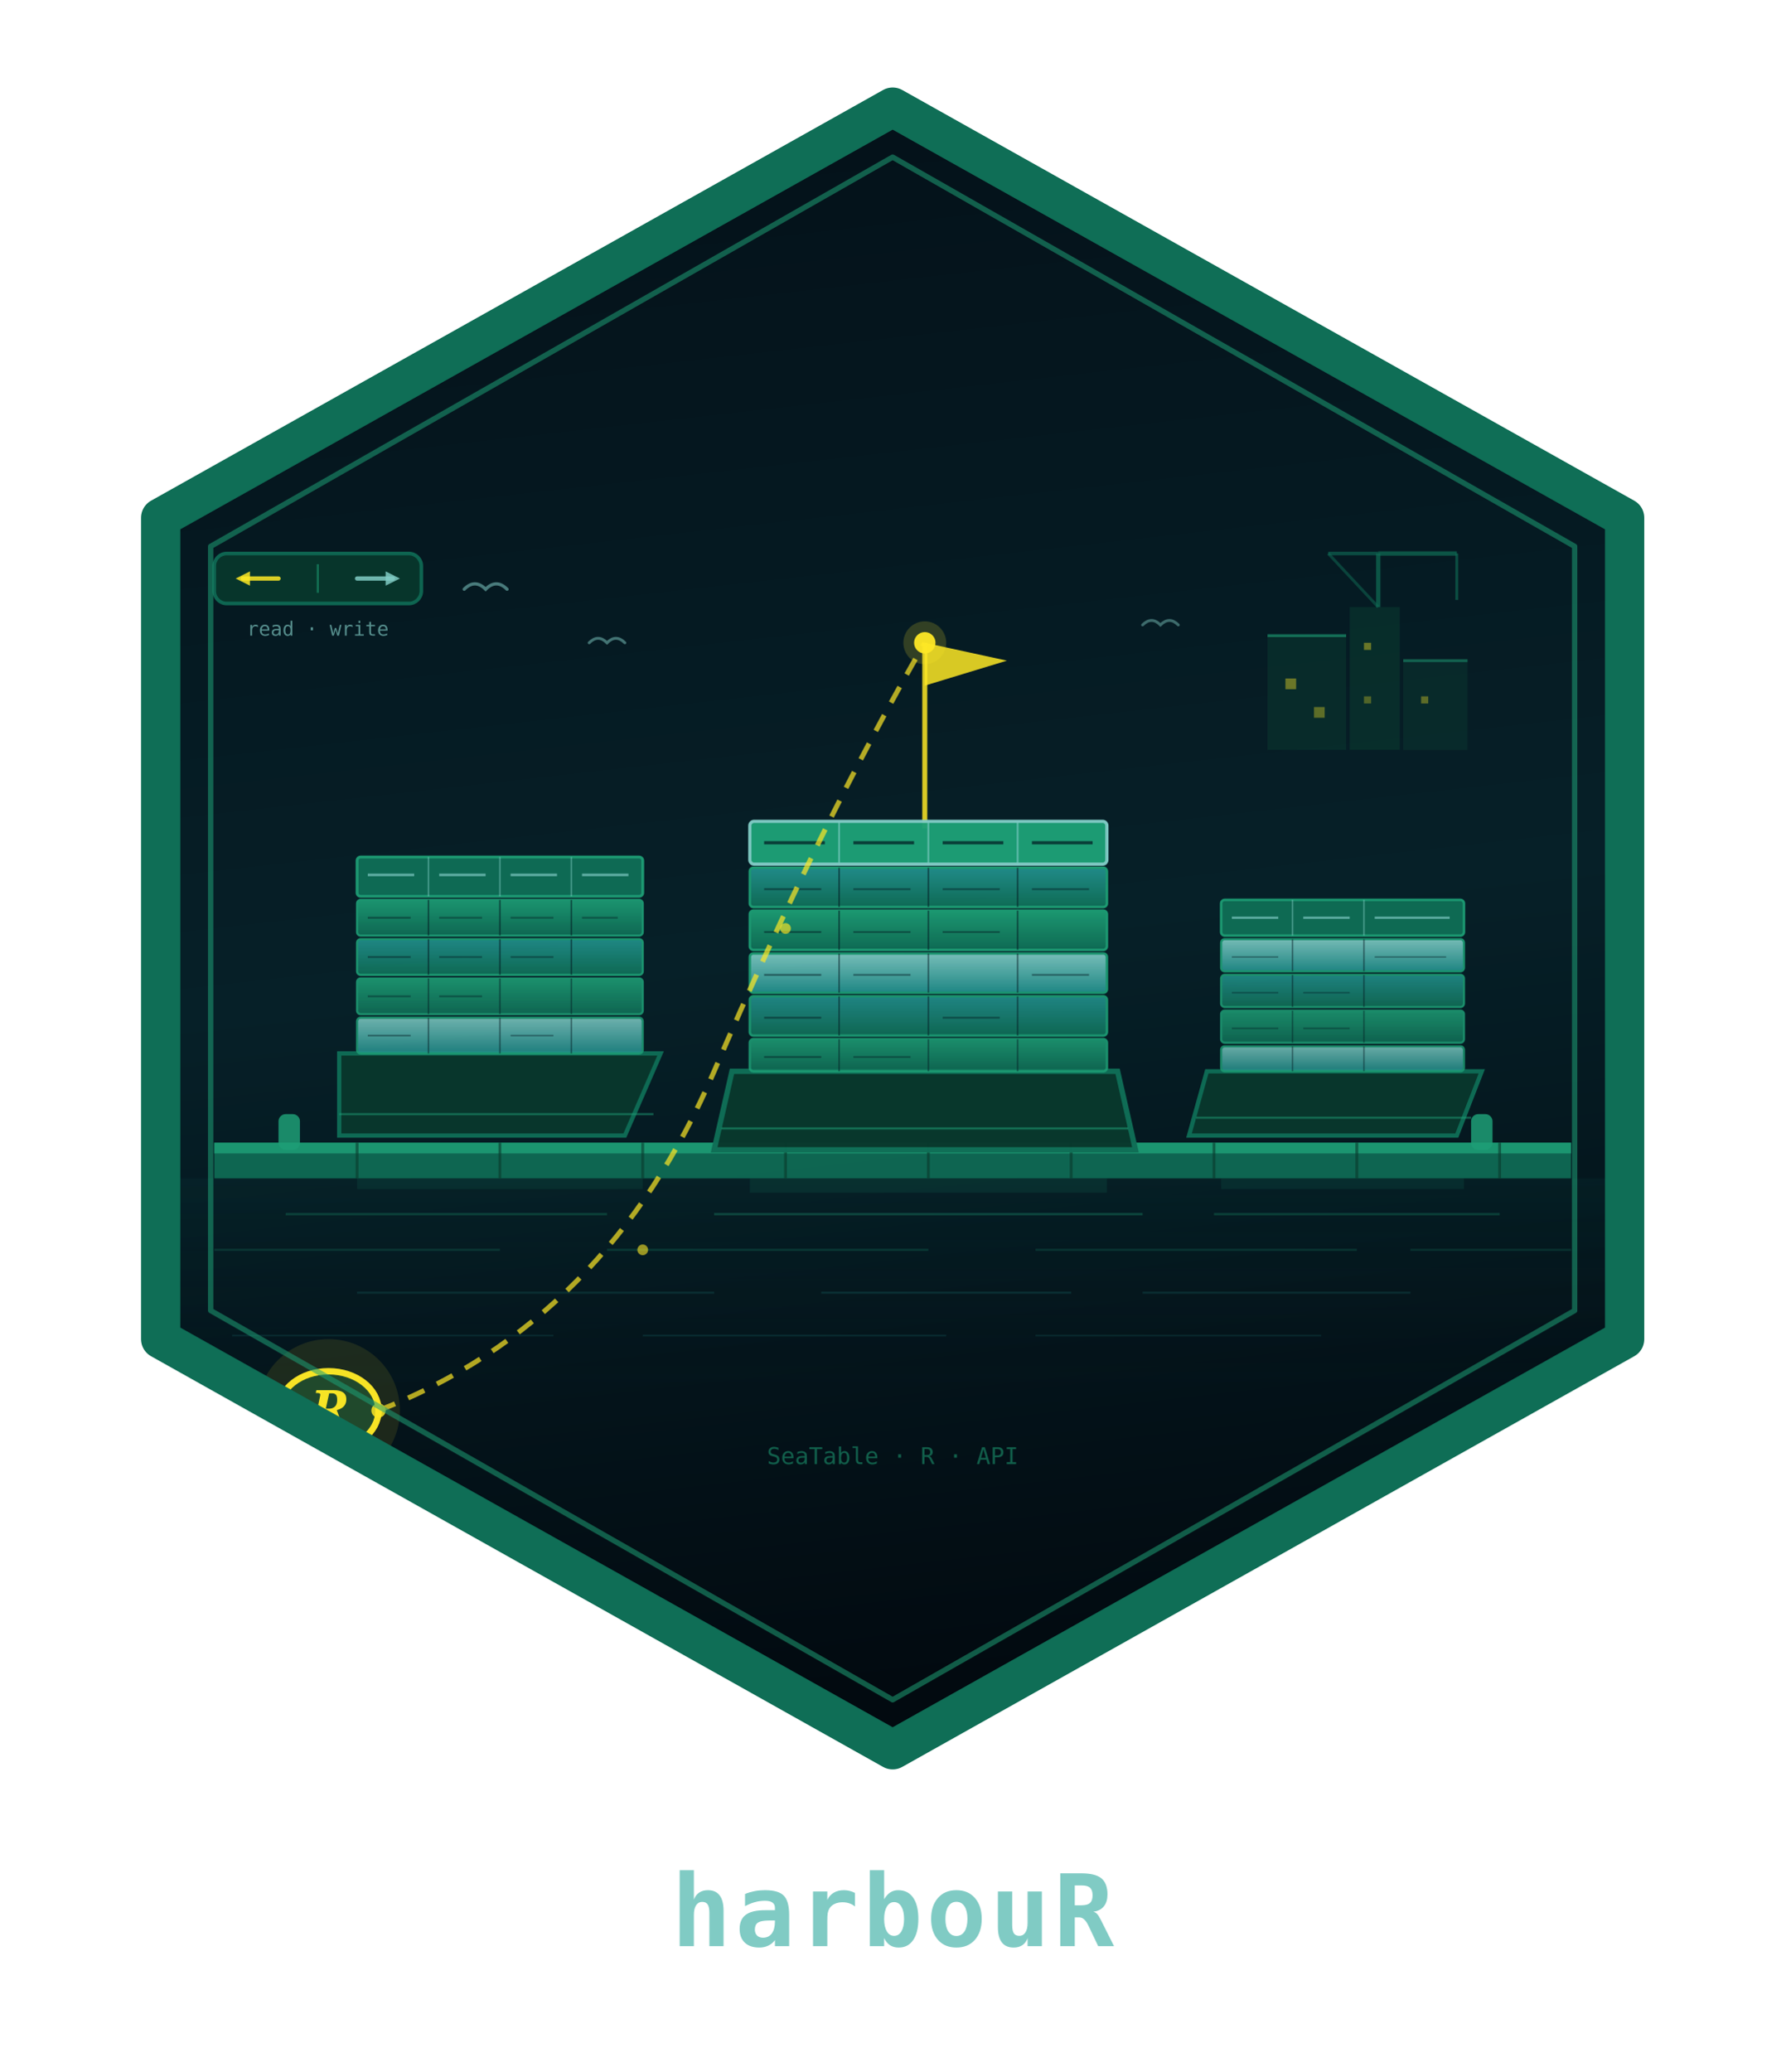
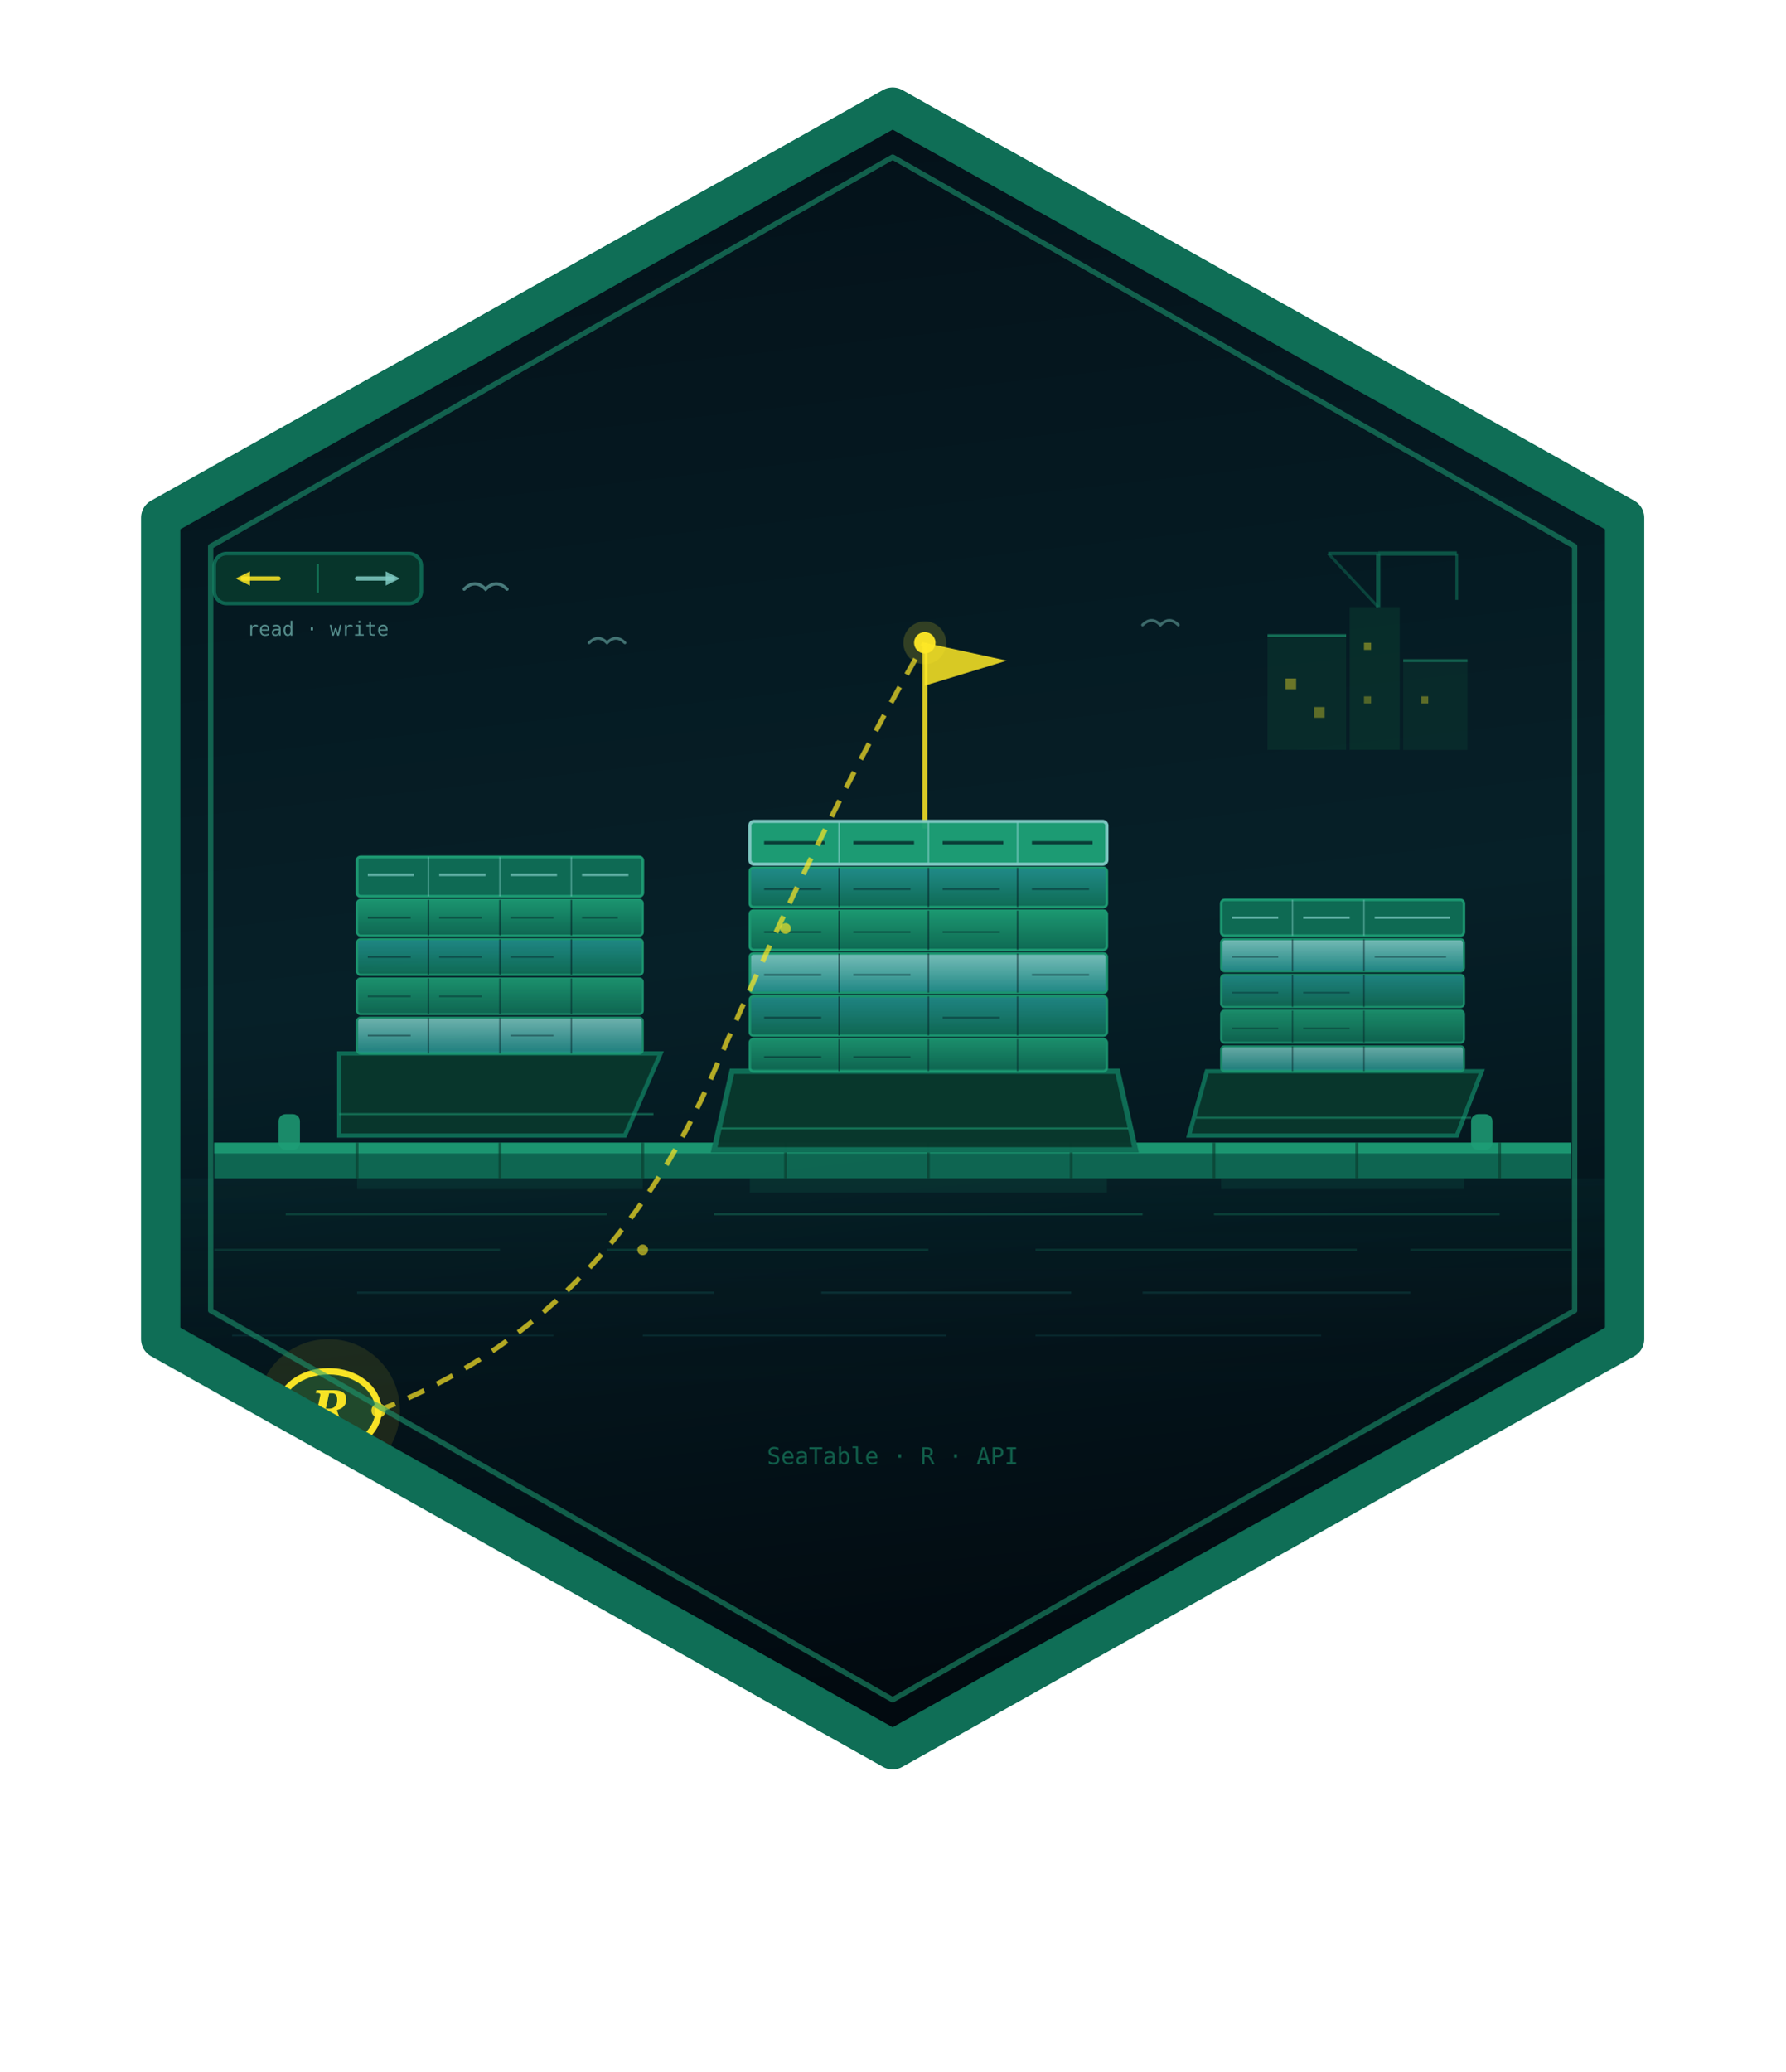
<svg xmlns="http://www.w3.org/2000/svg" width="500" height="580" viewBox="0 0 500 580">
  <defs>
    <linearGradient id="bgharbour" x1="0" y1="0" x2="0.1" y2="1">
      <stop offset="0%" stop-color="#041018" />
      <stop offset="55%" stop-color="#062028" />
      <stop offset="100%" stop-color="#020a10" />
    </linearGradient>
    <linearGradient id="water" x1="0" y1="0" x2="0" y2="1">
      <stop offset="0%" stop-color="#0a3a3a" stop-opacity="0.3" />
      <stop offset="100%" stop-color="#021820" stop-opacity="0" />
    </linearGradient>
    <linearGradient id="rowA" x1="0" y1="0" x2="0" y2="1">
      <stop offset="0%" stop-color="#1D9E75" />
      <stop offset="100%" stop-color="#0F6E56" />
    </linearGradient>
    <linearGradient id="rowB" x1="0" y1="0" x2="0" y2="1">
      <stop offset="0%" stop-color="#21908C" />
      <stop offset="100%" stop-color="#0F6E56" />
    </linearGradient>
    <linearGradient id="rowC" x1="0" y1="0" x2="0" y2="1">
      <stop offset="0%" stop-color="#80CBC4" />
      <stop offset="100%" stop-color="#21908C" />
    </linearGradient>
    <linearGradient id="skyline" x1="0" y1="0" x2="0" y2="1">
      <stop offset="0%" stop-color="#0F6E56" stop-opacity="0" />
      <stop offset="100%" stop-color="#0F6E56" stop-opacity="0.4" />
    </linearGradient>
    <clipPath id="hexharbour">
      <polygon points="250,30 455,145 455,375 250,490 45,375 45,145" />
    </clipPath>
  </defs>
  <polygon points="250,30 455,145 455,375 250,490 45,375 45,145" fill="url(#bgharbour)" />
  <g clip-path="url(#hexharbour)">
    <rect x="355" y="178" width="22" height="32" fill="#0a3a30" opacity="0.5" />
    <rect x="378" y="170" width="14" height="40" fill="#0a3a30" opacity="0.55" />
    <rect x="393" y="185" width="18" height="25" fill="#0a3a30" opacity="0.45" />
    <line x1="386" y1="170" x2="386" y2="155" stroke="#0F6E56" stroke-width="1.2" opacity="0.7" />
    <line x1="386" y1="155" x2="408" y2="155" stroke="#0F6E56" stroke-width="1.2" opacity="0.7" />
    <line x1="408" y1="155" x2="408" y2="168" stroke="#0F6E56" stroke-width="0.8" opacity="0.6" />
    <line x1="386" y1="155" x2="372" y2="155" stroke="#0F6E56" stroke-width="1" opacity="0.6" />
    <line x1="372" y1="155" x2="386" y2="170" stroke="#0F6E56" stroke-width="0.8" opacity="0.5" />
    <line x1="355" y1="178" x2="377" y2="178" stroke="#1D9E75" stroke-width="0.8" opacity="0.6" />
    <line x1="393" y1="185" x2="411" y2="185" stroke="#1D9E75" stroke-width="0.8" opacity="0.5" />
    <rect x="360" y="190" width="3" height="3" fill="#FDE725" opacity="0.4" />
    <rect x="368" y="198" width="3" height="3" fill="#FDE725" opacity="0.35" />
    <rect x="382" y="180" width="2" height="2" fill="#FDE725" opacity="0.4" />
    <rect x="382" y="195" width="2" height="2" fill="#FDE725" opacity="0.3" />
    <rect x="398" y="195" width="2" height="2" fill="#FDE725" opacity="0.35" />
    <rect x="60" y="320" width="380" height="10" fill="#0F6E56" opacity="0.9" />
    <rect x="60" y="320" width="380" height="3" fill="#1D9E75" opacity="0.85" />
    <line x1="100" y1="320" x2="100" y2="330" stroke="#08382C" stroke-width="0.8" opacity="0.6" />
    <line x1="140" y1="320" x2="140" y2="330" stroke="#08382C" stroke-width="0.8" opacity="0.6" />
    <line x1="180" y1="320" x2="180" y2="330" stroke="#08382C" stroke-width="0.8" opacity="0.6" />
    <line x1="220" y1="320" x2="220" y2="330" stroke="#08382C" stroke-width="0.8" opacity="0.6" />
    <line x1="260" y1="320" x2="260" y2="330" stroke="#08382C" stroke-width="0.8" opacity="0.6" />
    <line x1="300" y1="320" x2="300" y2="330" stroke="#08382C" stroke-width="0.8" opacity="0.6" />
    <line x1="340" y1="320" x2="340" y2="330" stroke="#08382C" stroke-width="0.8" opacity="0.6" />
    <line x1="380" y1="320" x2="380" y2="330" stroke="#08382C" stroke-width="0.8" opacity="0.6" />
    <line x1="420" y1="320" x2="420" y2="330" stroke="#08382C" stroke-width="0.8" opacity="0.6" />
    <rect x="78" y="312" width="6" height="10" rx="2" fill="#1D9E75" opacity="0.85" />
    <rect x="412" y="312" width="6" height="10" rx="2" fill="#1D9E75" opacity="0.85" />
    <path d="M 95,295 L 95,318 L 175,318 L 185,295 Z" fill="#08382C" stroke="#0F6E56" stroke-width="1.2" opacity="0.95" />
    <line x1="95" y1="312" x2="183" y2="312" stroke="#1D9E75" stroke-width="0.6" opacity="0.5" />
    <rect x="100" y="240" width="80" height="11" rx="1" fill="#0F6E56" stroke="#1D9E75" stroke-width="0.8" opacity="0.95" />
    <line x1="120" y1="240" x2="120" y2="251" stroke="#80CBC4" stroke-width="0.4" opacity="0.5" />
    <line x1="140" y1="240" x2="140" y2="251" stroke="#80CBC4" stroke-width="0.4" opacity="0.5" />
    <line x1="160" y1="240" x2="160" y2="251" stroke="#80CBC4" stroke-width="0.4" opacity="0.5" />
    <line x1="103" y1="245" x2="116" y2="245" stroke="#80CBC4" stroke-width="0.7" opacity="0.7" />
    <line x1="123" y1="245" x2="136" y2="245" stroke="#80CBC4" stroke-width="0.7" opacity="0.7" />
    <line x1="143" y1="245" x2="156" y2="245" stroke="#80CBC4" stroke-width="0.7" opacity="0.7" />
    <line x1="163" y1="245" x2="176" y2="245" stroke="#80CBC4" stroke-width="0.7" opacity="0.7" />
    <rect x="100" y="252" width="80" height="10" rx="1" fill="url(#rowA)" stroke="#1D9E75" stroke-width="0.6" opacity="0.92" />
    <line x1="120" y1="252" x2="120" y2="262" stroke="#021820" stroke-width="0.4" opacity="0.6" />
    <line x1="140" y1="252" x2="140" y2="262" stroke="#021820" stroke-width="0.4" opacity="0.6" />
    <line x1="160" y1="252" x2="160" y2="262" stroke="#021820" stroke-width="0.4" opacity="0.6" />
    <line x1="103" y1="257" x2="115" y2="257" stroke="#021820" stroke-width="0.5" opacity="0.45" />
    <line x1="123" y1="257" x2="135" y2="257" stroke="#021820" stroke-width="0.5" opacity="0.4" />
    <line x1="143" y1="257" x2="155" y2="257" stroke="#021820" stroke-width="0.5" opacity="0.4" />
    <line x1="163" y1="257" x2="173" y2="257" stroke="#021820" stroke-width="0.5" opacity="0.4" />
    <rect x="100" y="263" width="80" height="10" rx="1" fill="url(#rowB)" stroke="#1D9E75" stroke-width="0.6" opacity="0.92" />
    <line x1="120" y1="263" x2="120" y2="273" stroke="#021820" stroke-width="0.4" opacity="0.6" />
    <line x1="140" y1="263" x2="140" y2="273" stroke="#021820" stroke-width="0.4" opacity="0.6" />
    <line x1="160" y1="263" x2="160" y2="273" stroke="#021820" stroke-width="0.4" opacity="0.6" />
    <line x1="103" y1="268" x2="115" y2="268" stroke="#021820" stroke-width="0.5" opacity="0.45" />
    <line x1="123" y1="268" x2="135" y2="268" stroke="#021820" stroke-width="0.5" opacity="0.4" />
    <line x1="143" y1="268" x2="155" y2="268" stroke="#021820" stroke-width="0.5" opacity="0.4" />
    <rect x="100" y="274" width="80" height="10" rx="1" fill="url(#rowA)" stroke="#1D9E75" stroke-width="0.6" opacity="0.88" />
    <line x1="120" y1="274" x2="120" y2="284" stroke="#021820" stroke-width="0.4" opacity="0.5" />
    <line x1="140" y1="274" x2="140" y2="284" stroke="#021820" stroke-width="0.4" opacity="0.5" />
    <line x1="160" y1="274" x2="160" y2="284" stroke="#021820" stroke-width="0.4" opacity="0.5" />
    <line x1="103" y1="279" x2="115" y2="279" stroke="#021820" stroke-width="0.5" opacity="0.4" />
    <line x1="123" y1="279" x2="135" y2="279" stroke="#021820" stroke-width="0.5" opacity="0.4" />
    <rect x="100" y="285" width="80" height="10" rx="1" fill="url(#rowC)" stroke="#1D9E75" stroke-width="0.6" opacity="0.85" />
    <line x1="120" y1="285" x2="120" y2="295" stroke="#021820" stroke-width="0.4" opacity="0.5" />
    <line x1="140" y1="285" x2="140" y2="295" stroke="#021820" stroke-width="0.4" opacity="0.5" />
    <line x1="160" y1="285" x2="160" y2="295" stroke="#021820" stroke-width="0.4" opacity="0.5" />
    <line x1="103" y1="290" x2="115" y2="290" stroke="#021820" stroke-width="0.5" opacity="0.4" />
    <line x1="143" y1="290" x2="155" y2="290" stroke="#021820" stroke-width="0.5" opacity="0.35" />
    <path d="M 205,300 L 200,322 L 318,322 L 313,300 Z" fill="#08382C" stroke="#0F6E56" stroke-width="1.5" opacity="0.97" />
    <line x1="202" y1="316" x2="316" y2="316" stroke="#1D9E75" stroke-width="0.6" opacity="0.55" />
    <line x1="259" y1="232" x2="259" y2="180" stroke="#FDE725" stroke-width="1.4" opacity="0.85" />
    <polygon points="259,180 282,185 259,192" fill="#FDE725" opacity="0.85" />
    <circle cx="259" cy="180" r="3" fill="#FDE725" opacity="0.95" />
    <circle cx="259" cy="180" r="6" fill="#FDE725" opacity="0.18" />
    <rect x="210" y="230" width="100" height="12" rx="1.2" fill="#1D9E75" stroke="#80CBC4" stroke-width="0.9" opacity="0.97" />
    <line x1="235" y1="230" x2="235" y2="242" stroke="#80CBC4" stroke-width="0.5" opacity="0.65" />
    <line x1="260" y1="230" x2="260" y2="242" stroke="#80CBC4" stroke-width="0.5" opacity="0.65" />
    <line x1="285" y1="230" x2="285" y2="242" stroke="#80CBC4" stroke-width="0.5" opacity="0.65" />
    <line x1="214" y1="236" x2="231" y2="236" stroke="#021820" stroke-width="0.9" opacity="0.7" />
    <line x1="239" y1="236" x2="256" y2="236" stroke="#021820" stroke-width="0.9" opacity="0.7" />
    <line x1="264" y1="236" x2="281" y2="236" stroke="#021820" stroke-width="0.9" opacity="0.7" />
    <line x1="289" y1="236" x2="306" y2="236" stroke="#021820" stroke-width="0.9" opacity="0.7" />
    <g>
      <rect x="210" y="243" width="100" height="11" rx="1" fill="url(#rowB)" stroke="#1D9E75" stroke-width="0.7" opacity="0.95" />
      <line x1="235" y1="243" x2="235" y2="254" stroke="#021820" stroke-width="0.4" opacity="0.6" />
      <line x1="260" y1="243" x2="260" y2="254" stroke="#021820" stroke-width="0.4" opacity="0.6" />
      <line x1="285" y1="243" x2="285" y2="254" stroke="#021820" stroke-width="0.4" opacity="0.6" />
      <line x1="214" y1="249" x2="230" y2="249" stroke="#021820" stroke-width="0.5" opacity="0.5" />
      <line x1="239" y1="249" x2="255" y2="249" stroke="#021820" stroke-width="0.5" opacity="0.45" />
      <line x1="264" y1="249" x2="280" y2="249" stroke="#021820" stroke-width="0.5" opacity="0.45" />
      <line x1="289" y1="249" x2="305" y2="249" stroke="#021820" stroke-width="0.5" opacity="0.45" />
    </g>
    <g>
      <rect x="210" y="255" width="100" height="11" rx="1" fill="url(#rowA)" stroke="#1D9E75" stroke-width="0.7" opacity="0.94" />
      <line x1="235" y1="255" x2="235" y2="266" stroke="#021820" stroke-width="0.4" opacity="0.6" />
      <line x1="260" y1="255" x2="260" y2="266" stroke="#021820" stroke-width="0.4" opacity="0.6" />
      <line x1="285" y1="255" x2="285" y2="266" stroke="#021820" stroke-width="0.4" opacity="0.6" />
      <line x1="214" y1="261" x2="230" y2="261" stroke="#021820" stroke-width="0.5" opacity="0.5" />
      <line x1="239" y1="261" x2="255" y2="261" stroke="#021820" stroke-width="0.5" opacity="0.45" />
      <line x1="264" y1="261" x2="280" y2="261" stroke="#021820" stroke-width="0.5" opacity="0.45" />
    </g>
    <g>
      <rect x="210" y="267" width="100" height="11" rx="1" fill="url(#rowC)" stroke="#1D9E75" stroke-width="0.7" opacity="0.92" />
      <line x1="235" y1="267" x2="235" y2="278" stroke="#021820" stroke-width="0.4" opacity="0.55" />
      <line x1="260" y1="267" x2="260" y2="278" stroke="#021820" stroke-width="0.4" opacity="0.55" />
      <line x1="285" y1="267" x2="285" y2="278" stroke="#021820" stroke-width="0.4" opacity="0.55" />
      <line x1="214" y1="273" x2="230" y2="273" stroke="#021820" stroke-width="0.5" opacity="0.5" />
      <line x1="239" y1="273" x2="255" y2="273" stroke="#021820" stroke-width="0.5" opacity="0.45" />
      <line x1="289" y1="273" x2="305" y2="273" stroke="#021820" stroke-width="0.5" opacity="0.45" />
    </g>
    <g>
      <rect x="210" y="279" width="100" height="11" rx="1" fill="url(#rowB)" stroke="#1D9E75" stroke-width="0.7" opacity="0.9" />
      <line x1="235" y1="279" x2="235" y2="290" stroke="#021820" stroke-width="0.4" opacity="0.55" />
      <line x1="260" y1="279" x2="260" y2="290" stroke="#021820" stroke-width="0.4" opacity="0.55" />
      <line x1="285" y1="279" x2="285" y2="290" stroke="#021820" stroke-width="0.4" opacity="0.55" />
      <line x1="214" y1="285" x2="230" y2="285" stroke="#021820" stroke-width="0.5" opacity="0.5" />
      <line x1="264" y1="285" x2="280" y2="285" stroke="#021820" stroke-width="0.5" opacity="0.45" />
    </g>
    <g>
      <rect x="210" y="291" width="100" height="9" rx="1" fill="url(#rowA)" stroke="#1D9E75" stroke-width="0.7" opacity="0.87" />
      <line x1="235" y1="291" x2="235" y2="300" stroke="#021820" stroke-width="0.4" opacity="0.5" />
      <line x1="260" y1="291" x2="260" y2="300" stroke="#021820" stroke-width="0.4" opacity="0.5" />
      <line x1="285" y1="291" x2="285" y2="300" stroke="#021820" stroke-width="0.4" opacity="0.5" />
      <line x1="214" y1="296" x2="230" y2="296" stroke="#021820" stroke-width="0.5" opacity="0.45" />
      <line x1="239" y1="296" x2="255" y2="296" stroke="#021820" stroke-width="0.5" opacity="0.4" />
    </g>
    <path d="M 338,300 L 333,318 L 408,318 L 415,300 Z" fill="#08382C" stroke="#0F6E56" stroke-width="1.2" opacity="0.95" />
    <line x1="335" y1="313" x2="412" y2="313" stroke="#1D9E75" stroke-width="0.6" opacity="0.5" />
    <rect x="342" y="252" width="68" height="10" rx="1" fill="#0F6E56" stroke="#1D9E75" stroke-width="0.7" opacity="0.94" />
    <line x1="362" y1="252" x2="362" y2="262" stroke="#80CBC4" stroke-width="0.4" opacity="0.5" />
    <line x1="382" y1="252" x2="382" y2="262" stroke="#80CBC4" stroke-width="0.4" opacity="0.5" />
    <line x1="345" y1="257" x2="358" y2="257" stroke="#80CBC4" stroke-width="0.6" opacity="0.7" />
    <line x1="365" y1="257" x2="378" y2="257" stroke="#80CBC4" stroke-width="0.6" opacity="0.7" />
    <line x1="385" y1="257" x2="406" y2="257" stroke="#80CBC4" stroke-width="0.6" opacity="0.7" />
    <rect x="342" y="263" width="68" height="9" rx="1" fill="url(#rowC)" stroke="#1D9E75" stroke-width="0.6" opacity="0.9" />
    <line x1="362" y1="263" x2="362" y2="272" stroke="#021820" stroke-width="0.4" opacity="0.5" />
    <line x1="382" y1="263" x2="382" y2="272" stroke="#021820" stroke-width="0.4" opacity="0.5" />
    <line x1="345" y1="268" x2="358" y2="268" stroke="#021820" stroke-width="0.4" opacity="0.4" />
    <line x1="385" y1="268" x2="405" y2="268" stroke="#021820" stroke-width="0.4" opacity="0.4" />
    <rect x="342" y="273" width="68" height="9" rx="1" fill="url(#rowB)" stroke="#1D9E75" stroke-width="0.6" opacity="0.88" />
    <line x1="362" y1="273" x2="362" y2="282" stroke="#021820" stroke-width="0.4" opacity="0.5" />
    <line x1="382" y1="273" x2="382" y2="282" stroke="#021820" stroke-width="0.4" opacity="0.5" />
    <line x1="345" y1="278" x2="358" y2="278" stroke="#021820" stroke-width="0.4" opacity="0.4" />
    <line x1="365" y1="278" x2="378" y2="278" stroke="#021820" stroke-width="0.4" opacity="0.4" />
    <rect x="342" y="283" width="68" height="9" rx="1" fill="url(#rowA)" stroke="#1D9E75" stroke-width="0.6" opacity="0.85" />
    <line x1="362" y1="283" x2="362" y2="292" stroke="#021820" stroke-width="0.4" opacity="0.45" />
    <line x1="382" y1="283" x2="382" y2="292" stroke="#021820" stroke-width="0.4" opacity="0.45" />
    <line x1="345" y1="288" x2="358" y2="288" stroke="#021820" stroke-width="0.4" opacity="0.4" />
    <line x1="365" y1="288" x2="378" y2="288" stroke="#021820" stroke-width="0.4" opacity="0.4" />
    <rect x="342" y="293" width="68" height="7" rx="1" fill="url(#rowC)" stroke="#1D9E75" stroke-width="0.6" opacity="0.82" />
    <line x1="362" y1="293" x2="362" y2="300" stroke="#021820" stroke-width="0.4" opacity="0.45" />
    <line x1="382" y1="293" x2="382" y2="300" stroke="#021820" stroke-width="0.4" opacity="0.45" />
    <rect x="45" y="330" width="410" height="60" fill="url(#water)" opacity="0.7" />
    <line x1="80" y1="340" x2="170" y2="340" stroke="#1D9E75" stroke-width="0.7" opacity="0.25" />
    <line x1="200" y1="340" x2="320" y2="340" stroke="#1D9E75" stroke-width="0.7" opacity="0.3" />
    <line x1="340" y1="340" x2="420" y2="340" stroke="#1D9E75" stroke-width="0.7" opacity="0.25" />
    <line x1="60" y1="350" x2="140" y2="350" stroke="#1D9E75" stroke-width="0.6" opacity="0.2" />
    <line x1="170" y1="350" x2="260" y2="350" stroke="#1D9E75" stroke-width="0.6" opacity="0.22" />
    <line x1="290" y1="350" x2="380" y2="350" stroke="#1D9E75" stroke-width="0.6" opacity="0.2" />
    <line x1="395" y1="350" x2="440" y2="350" stroke="#1D9E75" stroke-width="0.6" opacity="0.18" />
    <line x1="100" y1="362" x2="200" y2="362" stroke="#21908C" stroke-width="0.6" opacity="0.18" />
    <line x1="230" y1="362" x2="300" y2="362" stroke="#21908C" stroke-width="0.6" opacity="0.2" />
    <line x1="320" y1="362" x2="395" y2="362" stroke="#21908C" stroke-width="0.6" opacity="0.18" />
    <line x1="65" y1="374" x2="155" y2="374" stroke="#21908C" stroke-width="0.5" opacity="0.15" />
    <line x1="180" y1="374" x2="265" y2="374" stroke="#21908C" stroke-width="0.5" opacity="0.17" />
    <line x1="290" y1="374" x2="370" y2="374" stroke="#21908C" stroke-width="0.5" opacity="0.15" />
    <rect x="100" y="330" width="80" height="3" fill="#0F6E56" opacity="0.18" />
    <rect x="210" y="330" width="100" height="4" fill="#0F6E56" opacity="0.2" />
    <rect x="342" y="330" width="68" height="3" fill="#0F6E56" opacity="0.18" />
    <ellipse cx="92" cy="395" rx="14" ry="11" fill="#08382C" stroke="#FDE725" stroke-width="1.8" opacity="0.97" />
    <text font-family="serif" font-style="italic" font-weight="700" font-size="15" fill="#FDE725" text-anchor="middle" x="92" y="400" opacity="0.97">R</text>
    <circle cx="92" cy="395" r="20" fill="#FDE725" opacity="0.1" />
    <path d="M 106,395 Q 170,370 200,300 Q 230,230 259,180" fill="none" stroke="#FDE725" stroke-width="1.4" stroke-dasharray="5 4" opacity="0.7" />
    <circle cx="106" cy="395" r="2" fill="#FDE725" opacity="0.85" />
    <circle cx="180" cy="350" r="1.5" fill="#FDE725" opacity="0.6" />
    <circle cx="220" cy="260" r="1.5" fill="#FDE725" opacity="0.65" />
    <path d="M 130,165 q 3,-3 6,0 q 3,-3 6,0" fill="none" stroke="#80CBC4" stroke-width="0.9" stroke-linecap="round" opacity="0.55" />
    <path d="M 165,180 q 2.5,-2.5 5,0 q 2.5,-2.5 5,0" fill="none" stroke="#80CBC4" stroke-width="0.8" stroke-linecap="round" opacity="0.5" />
    <path d="M 320,175 q 2.5,-2.5 5,0 q 2.5,-2.5 5,0" fill="none" stroke="#80CBC4" stroke-width="0.8" stroke-linecap="round" opacity="0.45" />
    <rect x="60" y="155" width="58" height="14" rx="3.5" fill="#08382C" stroke="#0F6E56" stroke-width="1" opacity="0.9" />
    <line x1="68" y1="162" x2="78" y2="162" stroke="#FDE725" stroke-width="1.2" stroke-linecap="round" opacity="0.85" />
    <polygon points="70,160 66,162 70,164" fill="#FDE725" opacity="0.85" />
    <line x1="100" y1="162" x2="110" y2="162" stroke="#80CBC4" stroke-width="1.2" stroke-linecap="round" opacity="0.85" />
    <polygon points="108,160 112,162 108,164" fill="#80CBC4" opacity="0.85" />
    <line x1="89" y1="158" x2="89" y2="166" stroke="#1D9E75" stroke-width="0.6" opacity="0.55" />
    <text font-family="monospace" font-size="5.5" fill="#80CBC4" opacity="0.65" text-anchor="middle" x="89" y="178">read · write</text>
    <text font-family="monospace" font-size="6.5" fill="#1D9E75" opacity="0.55" text-anchor="middle" x="250" y="410">SeaTable · R · API</text>
  </g>
  <polygon points="250,30 455,145 455,375 250,490 45,375 45,145" fill="none" stroke="#0F6E56" stroke-width="11" stroke-linejoin="round" />
  <polygon points="250,44 441,153 441,367 250,476 59,367 59,153" fill="none" stroke="#1D9E75" stroke-width="1.5" stroke-linejoin="round" opacity="0.55" />
-   <text font-family="monospace" font-weight="700" font-size="28" fill="#80CBC4" text-anchor="middle" x="250" y="545" letter-spacing="1">harbouR</text>
</svg>
